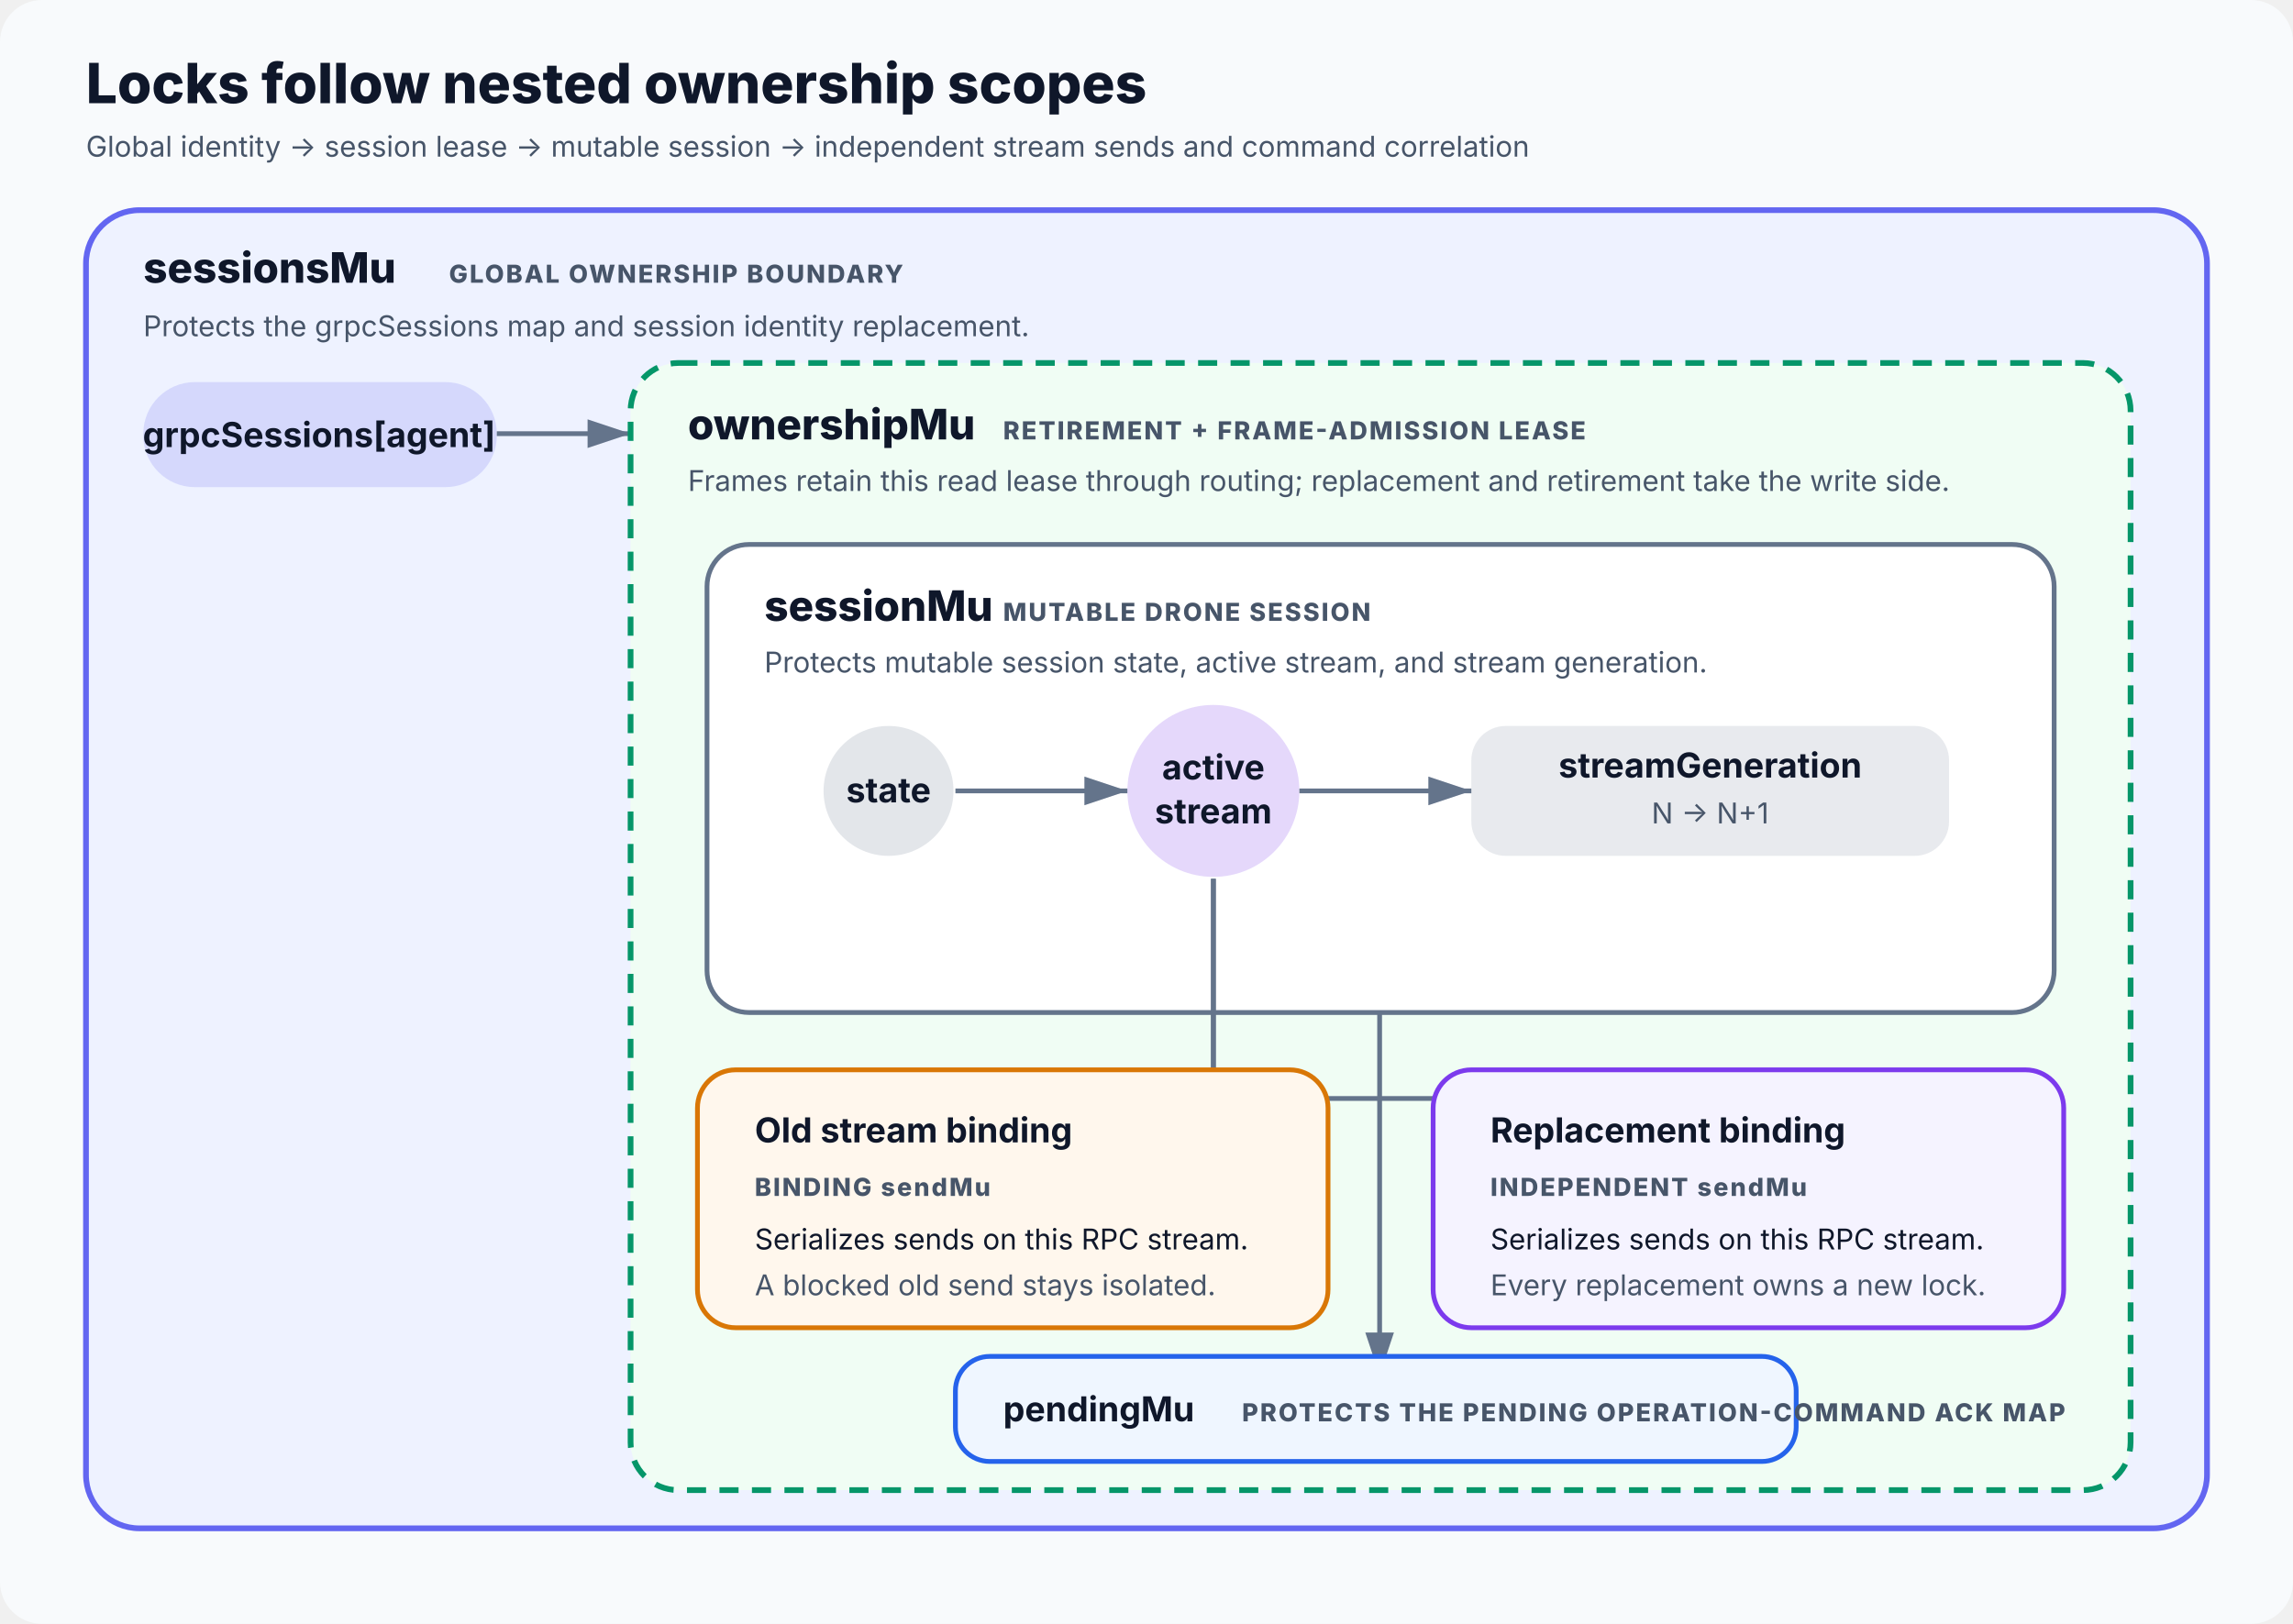
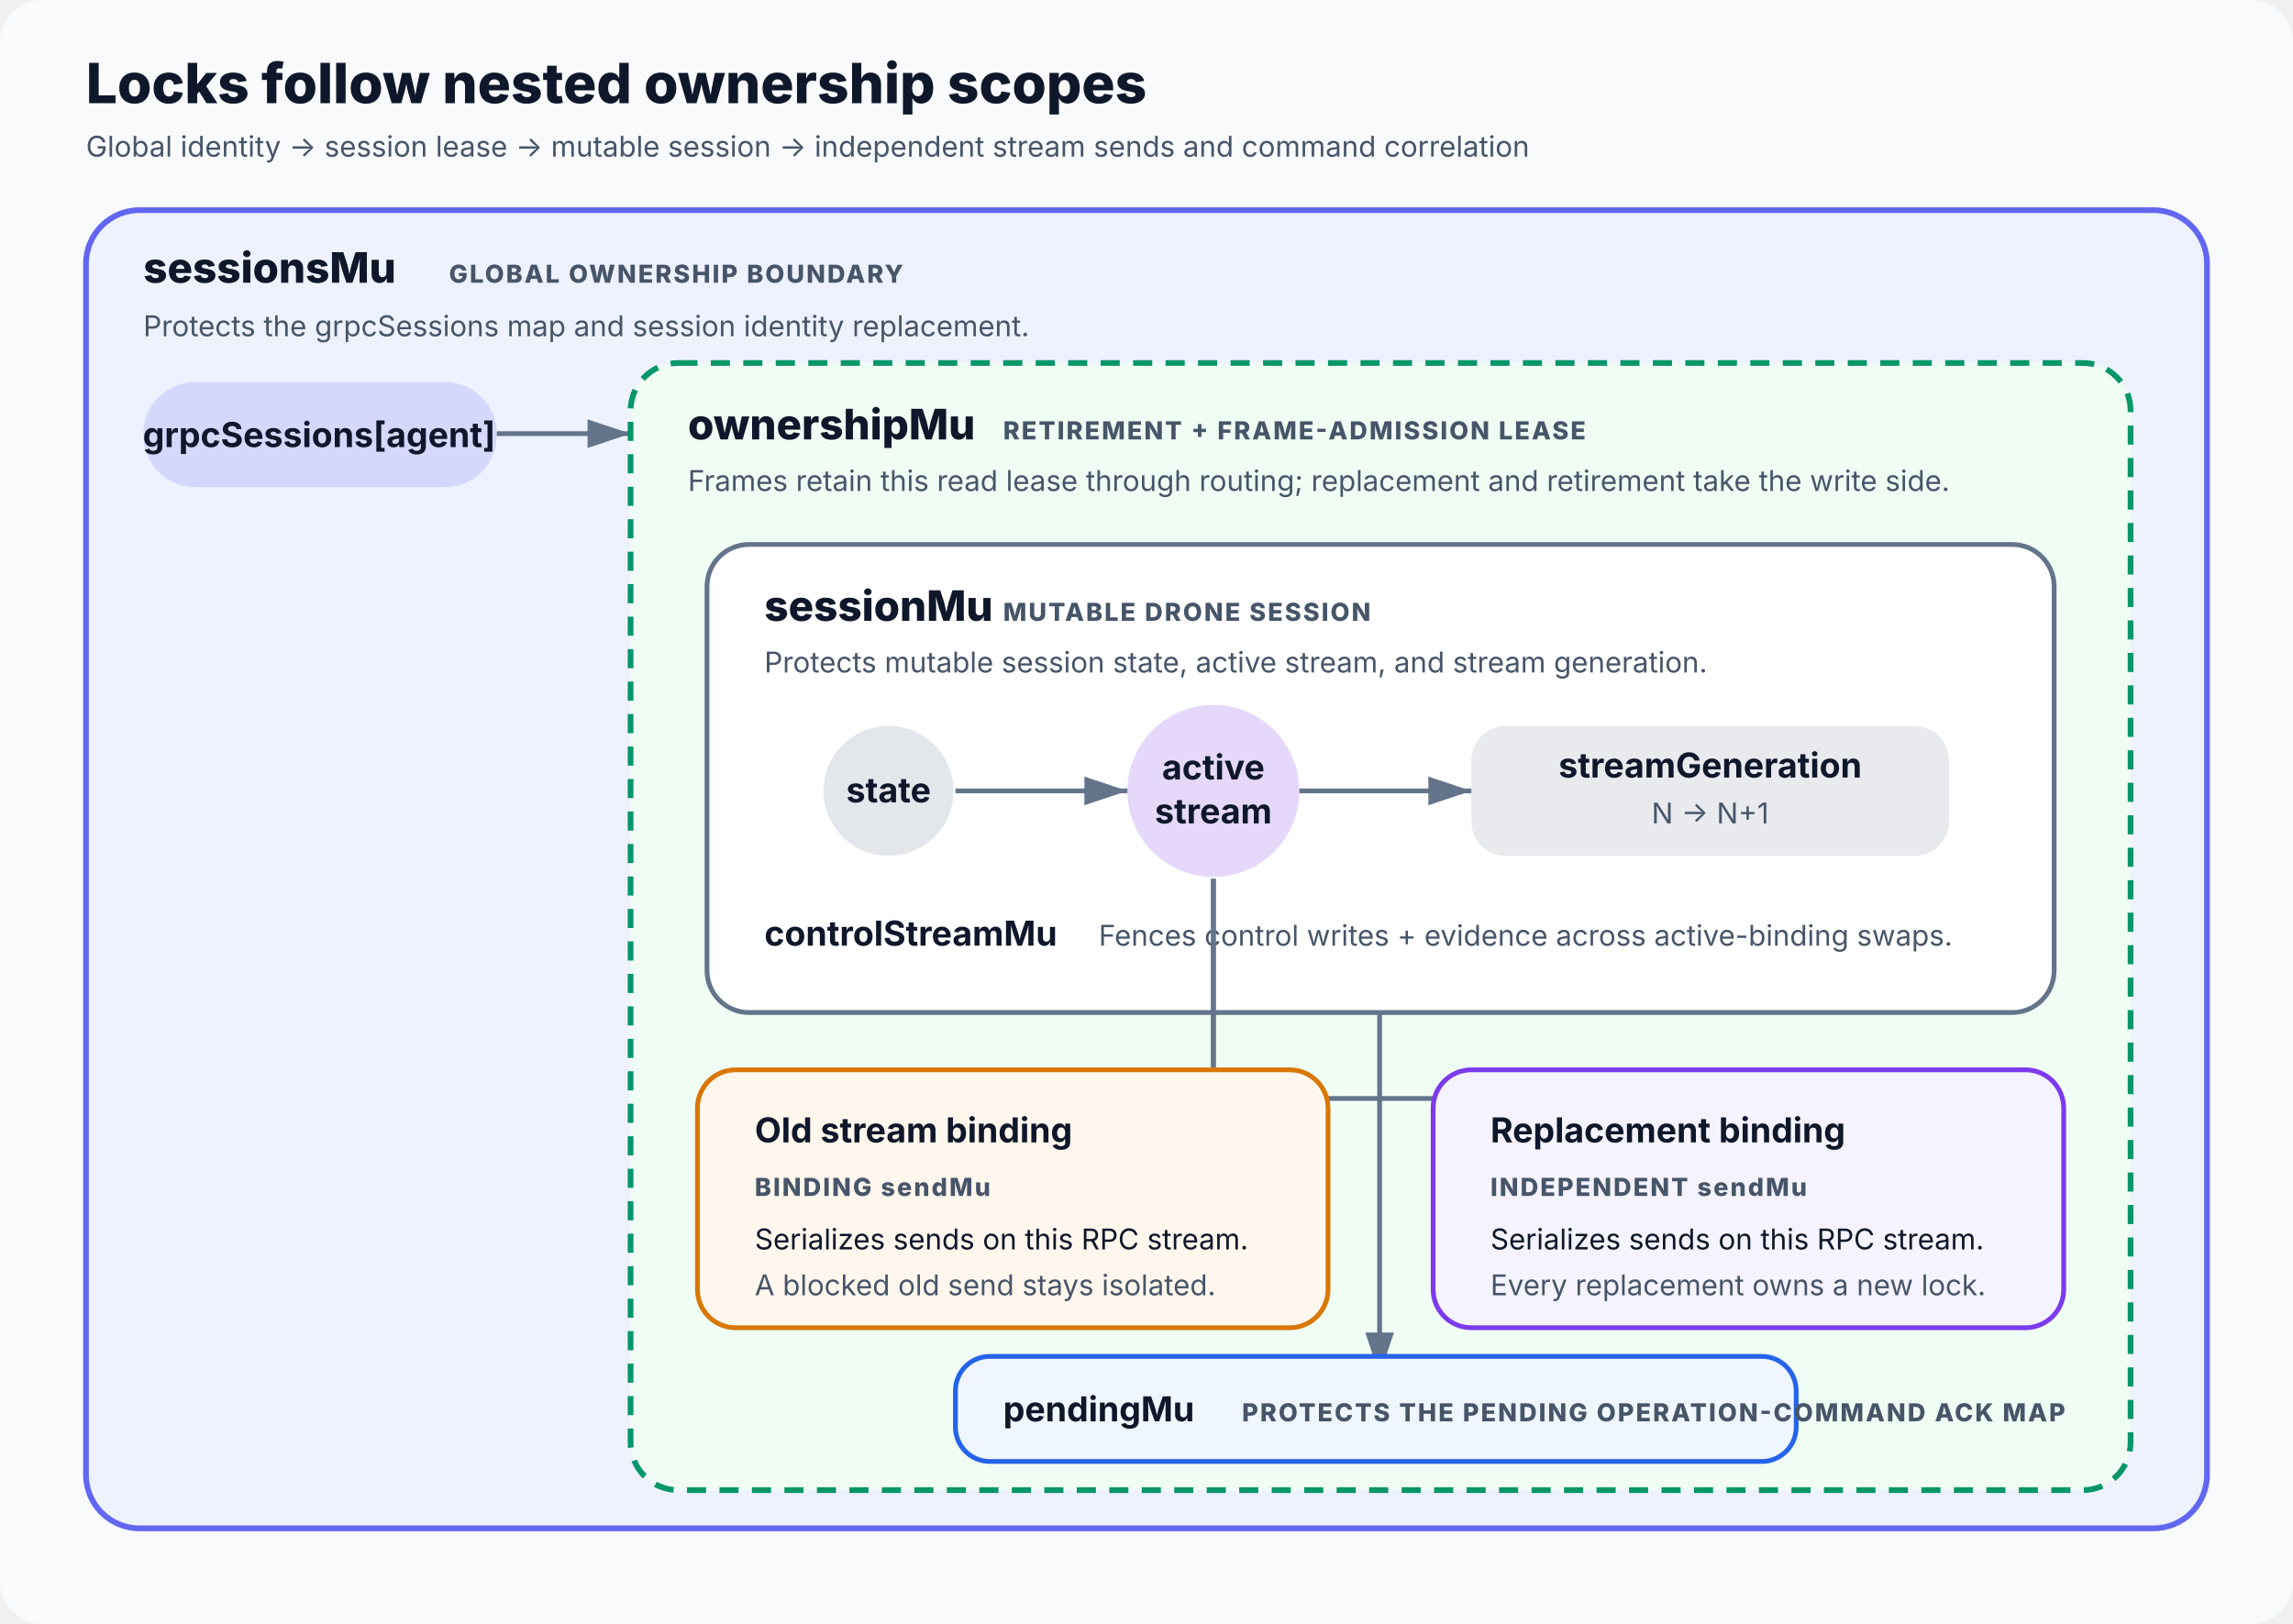
<svg xmlns="http://www.w3.org/2000/svg" viewBox="0 0 1200 850" role="img" aria-labelledby="title desc">
  <style>
    :root { color-scheme: light dark; }
    .bg { fill: #f8fafc; }
    .global { fill: #eef2ff; stroke: #6366f1; stroke-width: 3; }
    .lease { fill: #f0fdf4; stroke: #059669; stroke-width: 3; stroke-dasharray: 10 7; }
    .session { fill: #ffffff; stroke: #64748b; stroke-width: 2.5; }
    .bindingOld { fill: #fff7ed; stroke: #d97706; stroke-width: 2.5; }
    .bindingNew { fill: #f5f3ff; stroke: #7c3aed; stroke-width: 2.5; }
    .pending { fill: #eff6ff; stroke: #2563eb; stroke-width: 2.5; }
    .arrow { stroke: #64748b; stroke-width: 2.5; fill: none; marker-end: url(#arrow); }
    .text { fill: #0f172a; font-family: Inter, ui-sans-serif, system-ui, sans-serif; }
    .muted { fill: #475569; font-family: Inter, ui-sans-serif, system-ui, sans-serif; }
    .title { font-size: 29px; font-weight: 760; }
    .layer { font-size: 22px; font-weight: 760; }
    .node { font-size: 18px; font-weight: 720; }
    .body { font-size: 15px; }
    .tag { font-size: 13px; font-weight: 760; letter-spacing: 1px; }
    @media (prefers-color-scheme: dark) {
      .bg { fill: #07111f; }
      .global { fill: #151c3c; stroke: #818cf8; }
      .lease { fill: #0d2d29; stroke: #34d399; }
      .session { fill: #0f1c2e; stroke: #64748b; }
      .bindingOld { fill: #382817; stroke: #fbbf24; }
      .bindingNew { fill: #2d2250; stroke: #c084fc; }
      .pending { fill: #112c4d; stroke: #60a5fa; }
      .text { fill: #f1f5f9; }
      .muted { fill: #cbd5e1; }
    }
  </style>
  <defs>
    <marker id="arrow" markerWidth="10" markerHeight="10" refX="9" refY="3" orient="auto">
      <path d="M0 0v6l9-3z" fill="#64748b" />
    </marker>
  </defs>
  <rect class="bg" width="1200" height="850" rx="22" />
  <text class="text title" x="45" y="54">Locks follow nested ownership scopes</text>
  <text class="muted body" x="45" y="82">Global identity → session lease → mutable session → independent stream sends and command correlation</text>
  <rect class="global" x="45" y="110" width="1110" height="690" rx="28" />
  <text class="text layer" x="75" y="148">sessionsMu</text>
  <text class="muted tag" x="235" y="148">GLOBAL OWNERSHIP BOUNDARY</text>
  <text class="muted body" x="75" y="176">Protects the grpcSessions map and session identity replacement.</text>
  <rect x="75" y="200" width="185" height="55" rx="27" fill="#6366f1" opacity="0.18" />
  <text class="text node" x="167" y="234" text-anchor="middle">grpcSessions[agent]</text>
  <path class="arrow" d="M260 227 H330" />
  <rect class="lease" x="330" y="190" width="785" height="590" rx="25" />
  <text class="text layer" x="360" y="230">ownershipMu</text>
  <text class="muted tag" x="525" y="230">RETIREMENT + FRAME-ADMISSION LEASE</text>
  <text class="muted body" x="360" y="257">Frames retain this read lease through routing; replacement and retirement take the write side.</text>
  <rect class="session" x="370" y="285" width="705" height="245" rx="22" />
  <text class="text layer" x="400" y="325">sessionMu</text>
  <text class="muted tag" x="525" y="325">MUTABLE DRONE SESSION</text>
  <text class="muted body" x="400" y="352">Protects mutable session state, active stream, and stream generation.</text>
  <circle cx="465" cy="414" r="34" fill="#64748b" opacity="0.18" />
  <text class="text node" x="465" y="420" text-anchor="middle">state</text>
  <path class="arrow" d="M500 414 H590" />
  <circle cx="635" cy="414" r="45" fill="#7c3aed" opacity="0.20" />
  <text class="text node" x="635" y="408" text-anchor="middle">active</text>
  <text class="text node" x="635" y="431" text-anchor="middle">stream</text>
  <path class="arrow" d="M680 414 H770" />
  <rect x="770" y="380" width="250" height="68" rx="18" fill="#64748b" opacity="0.15" />
  <text class="text node" x="895" y="407" text-anchor="middle">streamGeneration</text>
  <text class="muted body" x="895" y="431" text-anchor="middle">N → N+1</text>
+   <text class="text node" x="400" y="495">controlStreamMu</text>
+   <text class="muted body" x="575" y="495">Fences control writes + evidence across active-binding swaps.</text>
  <path class="arrow" d="M635 460 V575 H485" />
  <path class="arrow" d="M635 460 V575 H865" />
  <rect class="bindingOld" x="365" y="560" width="330" height="135" rx="20" />
  <text class="text node" x="395" y="598">Old stream binding</text>
  <text class="muted tag" x="395" y="626">BINDING sendMu</text>
  <text class="text body" x="395" y="654">Serializes sends on this RPC stream.</text>
  <text class="muted body" x="395" y="678">A blocked old send stays isolated.</text>
  <rect class="bindingNew" x="750" y="560" width="330" height="135" rx="20" />
  <text class="text node" x="780" y="598">Replacement binding</text>
  <text class="muted tag" x="780" y="626">INDEPENDENT sendMu</text>
  <text class="text body" x="780" y="654">Serializes sends on this RPC stream.</text>
  <text class="muted body" x="780" y="678">Every replacement owns a new lock.</text>
  <path class="arrow" d="M722 530 V720" />
  <rect class="pending" x="500" y="710" width="440" height="55" rx="18" />
  <text class="text node" x="525" y="744">pendingMu</text>
  <text class="muted tag" x="650" y="744">PROTECTS THE PENDING OPERATION-COMMAND ACK MAP</text>
</svg>
